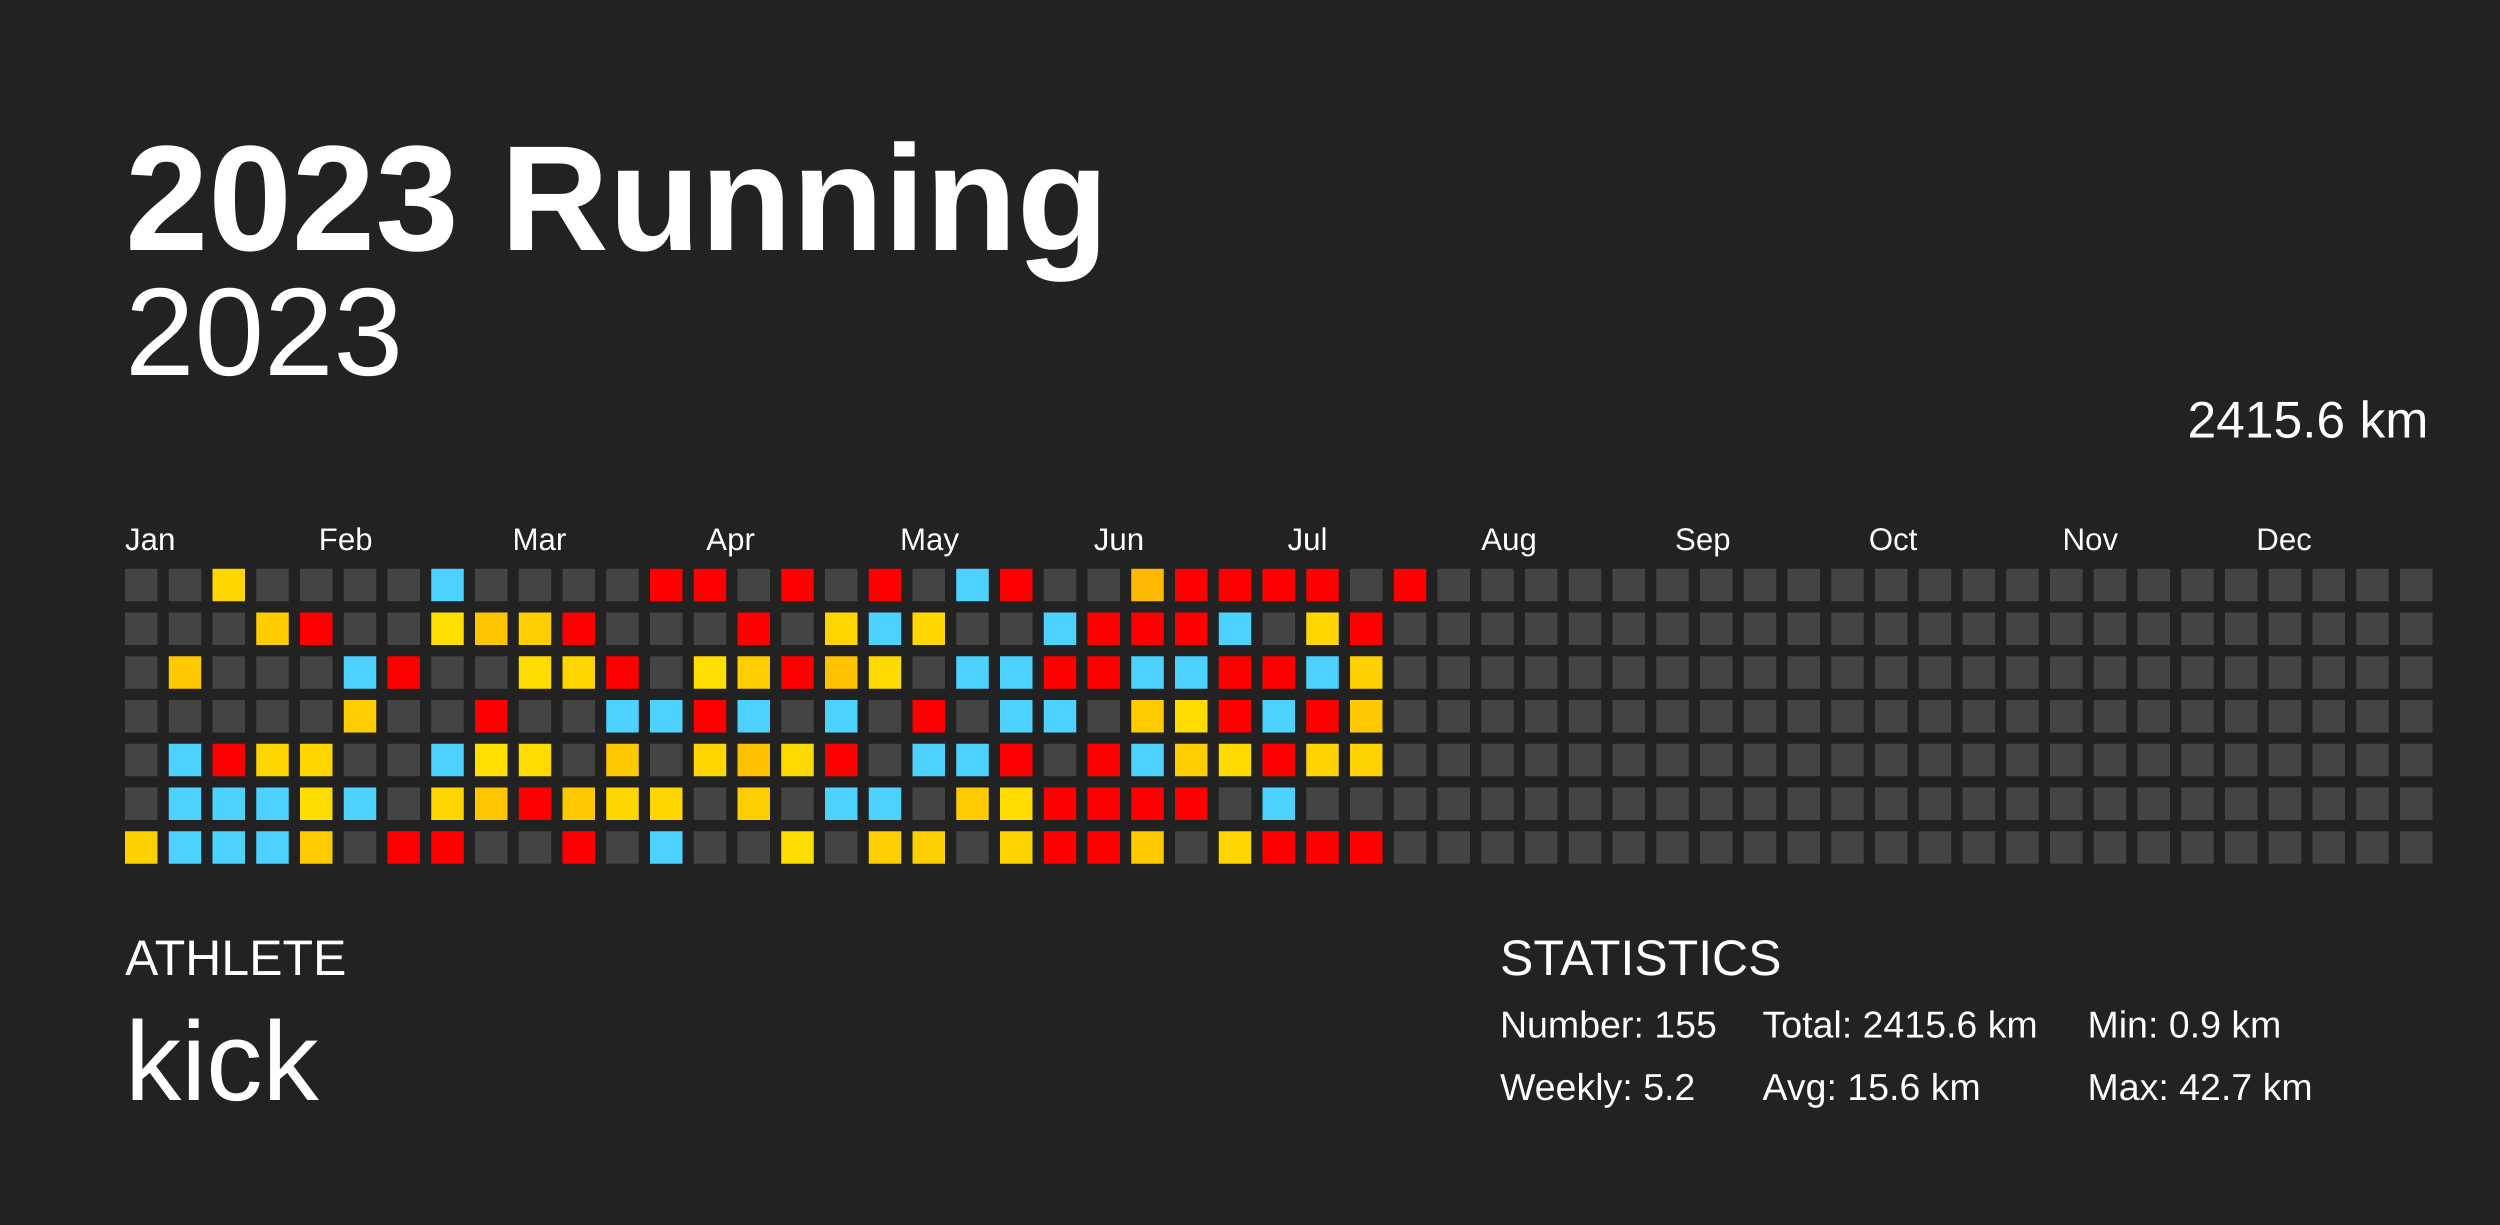
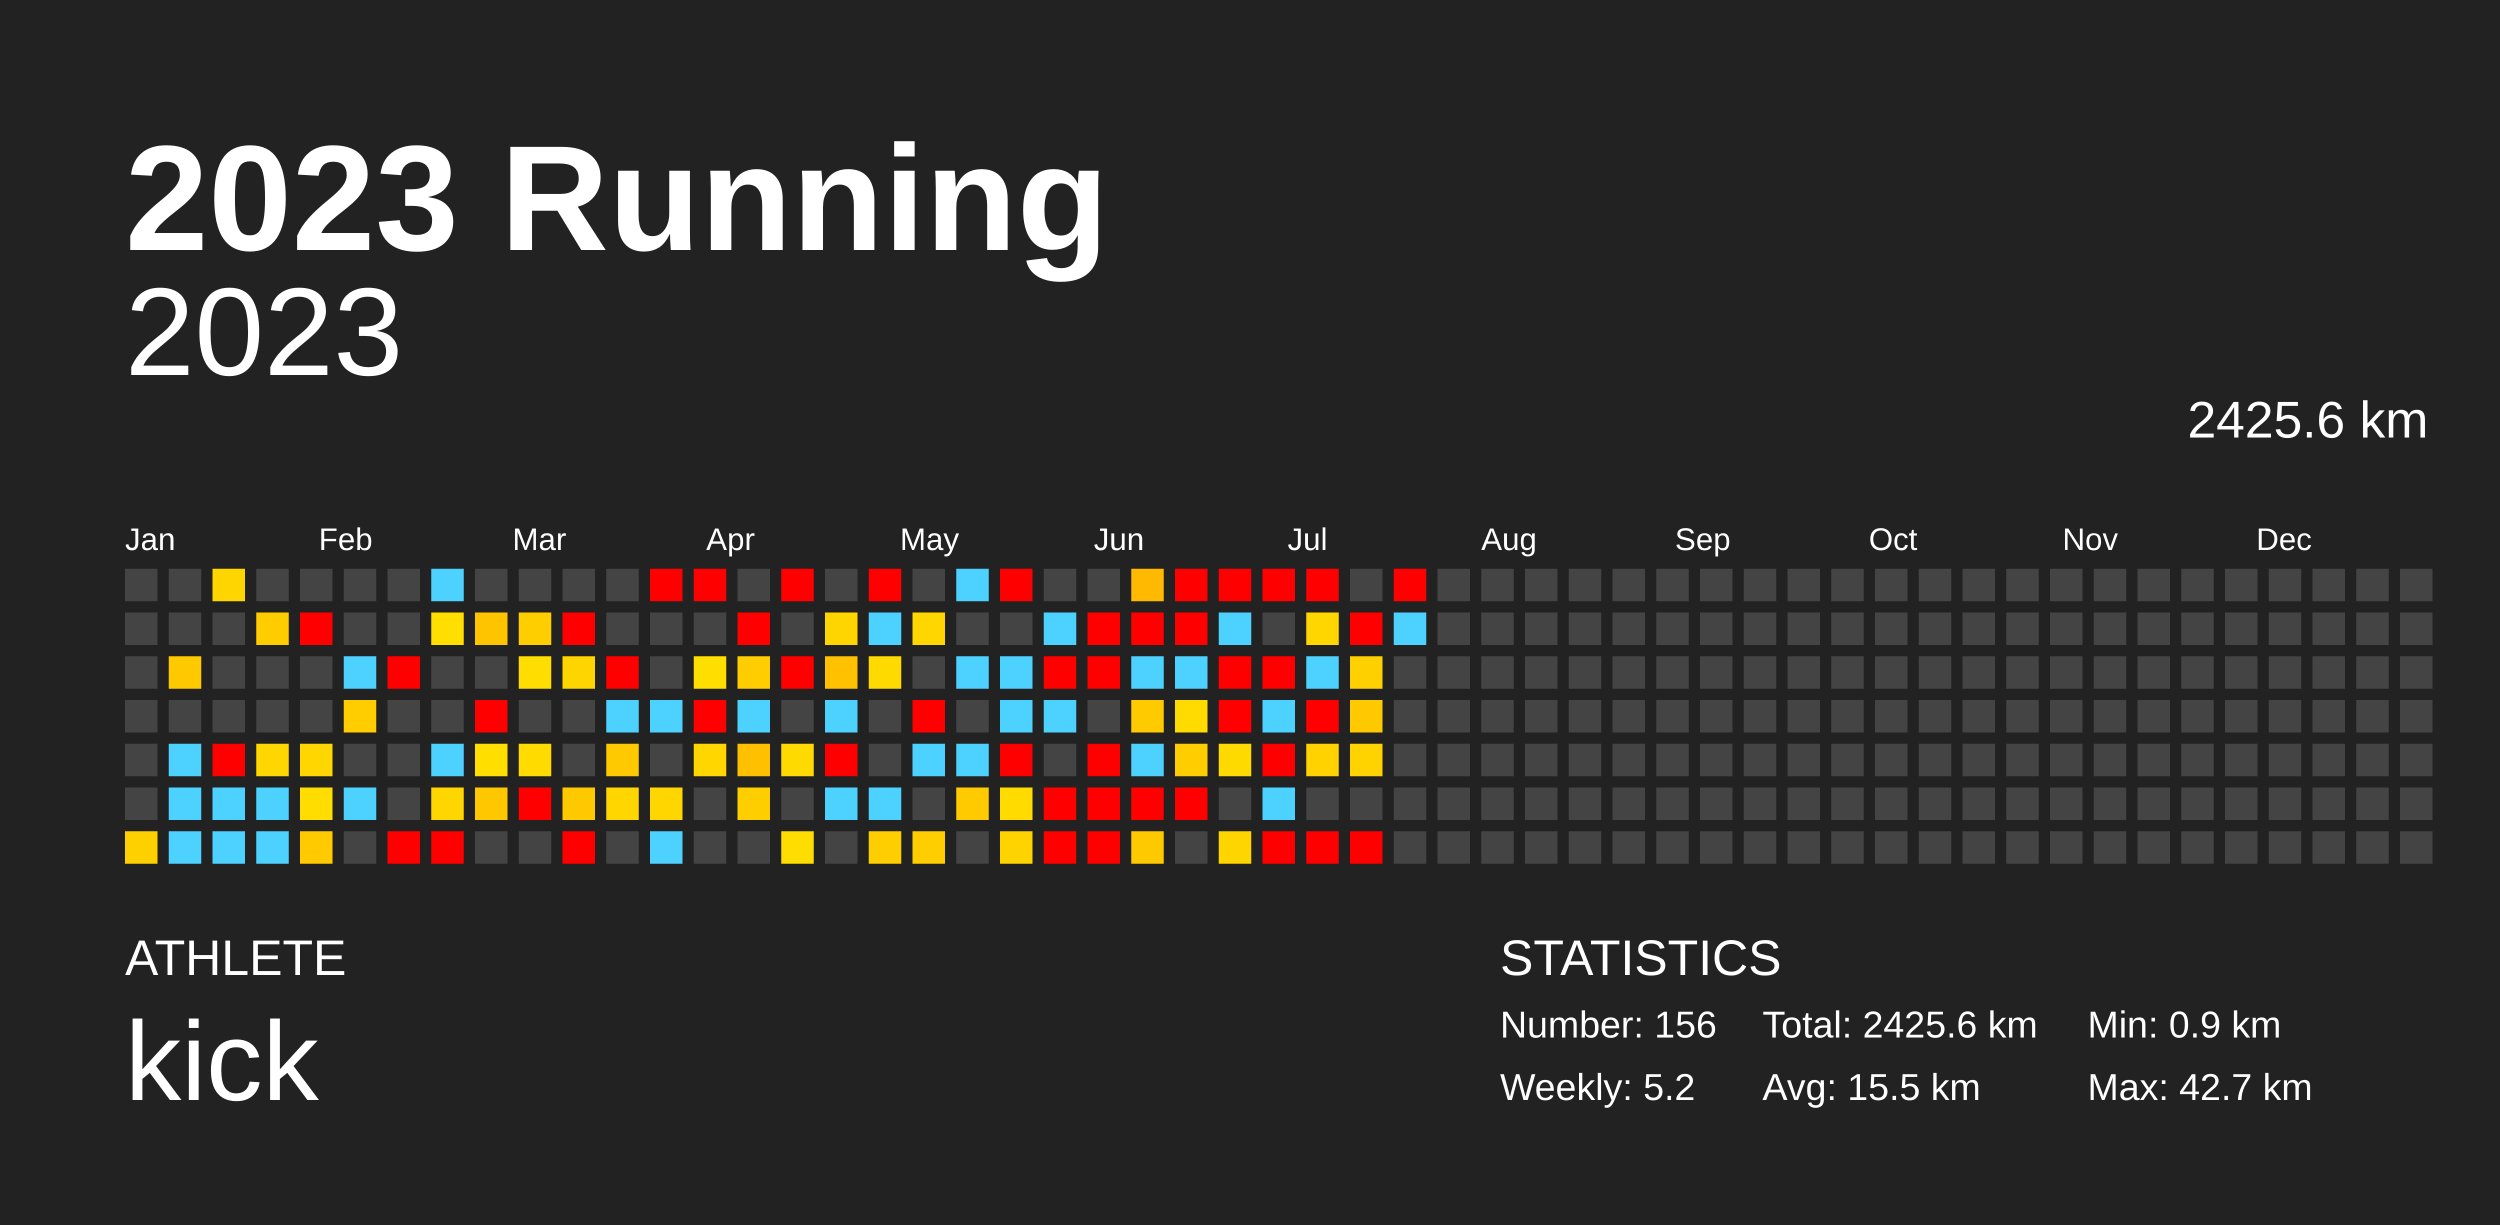
<svg xmlns="http://www.w3.org/2000/svg" baseProfile="full" height="98mm" version="1.1" viewBox="0,0,200,98" width="200mm">
  <defs />
  <rect fill="#222222" height="98" width="200" x="0" y="0" />
  <text fill="#FFFFFF" style="font-size:12px; font-family:Arial; font-weight:bold;" x="10" y="20">2023 Running</text>
  <text fill="#FFFFFF" style="font-size:4px; font-family:Arial" x="10" y="78">ATHLETE</text>
  <text fill="#FFFFFF" style="font-size:9px; font-family:Arial" x="10" y="88">kick</text>
  <text fill="#FFFFFF" style="font-size:4px; font-family:Arial" x="120" y="78">STATISTICS</text>
-   <text fill="#FFFFFF" style="font-size:3px; font-family:Arial" x="120" y="83">Number: 155</text>
+   <text fill="#FFFFFF" style="font-size:3px; font-family:Arial" x="120" y="83">Number: 156</text>
  <text fill="#FFFFFF" style="font-size:3px; font-family:Arial" x="120" y="88">Weekly: 5.2</text>
-   <text fill="#FFFFFF" style="font-size:3px; font-family:Arial" x="141" y="83">Total: 2415.6 km</text>
-   <text fill="#FFFFFF" style="font-size:3px; font-family:Arial" x="141" y="88">Avg: 15.6 km</text>
+   <text fill="#FFFFFF" style="font-size:3px; font-family:Arial" x="141" y="83">Total: 2425.6 km</text>
+   <text fill="#FFFFFF" style="font-size:3px; font-family:Arial" x="141" y="88">Avg: 15.5 km</text>
  <text fill="#FFFFFF" style="font-size:3px; font-family:Arial" x="167" y="83">Min: 0.9 km</text>
  <text fill="#FFFFFF" style="font-size:3px; font-family:Arial" x="167" y="88">Max: 42.7 km</text>
  <text alignment-baseline="hanging" fill="#FFFFFF" style="font-size:10.0px; font-family:Arial;" x="10" y="30">2023</text>
-   <text alignment-baseline="hanging" fill="#FFFFFF" style="font-size:4.125px; font-family:Arial;" x="175" y="35">2415.6 km</text>
+   <text alignment-baseline="hanging" fill="#FFFFFF" style="font-size:4.125px; font-family:Arial;" x="175" y="35">2425.6 km</text>
  <text fill="#FFFFFF" style="font-size:2.5px; font-family:Arial" x="10.0" y="44">Jan</text>
  <text fill="#FFFFFF" style="font-size:2.5px; font-family:Arial" x="25.5" y="44">Feb</text>
  <text fill="#FFFFFF" style="font-size:2.5px; font-family:Arial" x="41.0" y="44">Mar</text>
  <text fill="#FFFFFF" style="font-size:2.5px; font-family:Arial" x="56.5" y="44">Apr</text>
  <text fill="#FFFFFF" style="font-size:2.5px; font-family:Arial" x="72.0" y="44">May</text>
  <text fill="#FFFFFF" style="font-size:2.5px; font-family:Arial" x="87.5" y="44">Jun</text>
  <text fill="#FFFFFF" style="font-size:2.5px; font-family:Arial" x="103.0" y="44">Jul</text>
  <text fill="#FFFFFF" style="font-size:2.5px; font-family:Arial" x="118.5" y="44">Aug</text>
  <text fill="#FFFFFF" style="font-size:2.5px; font-family:Arial" x="134.0" y="44">Sep</text>
  <text fill="#FFFFFF" style="font-size:2.5px; font-family:Arial" x="149.5" y="44">Oct</text>
  <text fill="#FFFFFF" style="font-size:2.5px; font-family:Arial" x="165.0" y="44">Nov</text>
  <text fill="#FFFFFF" style="font-size:2.5px; font-family:Arial" x="180.5" y="44">Dec</text>
  <rect fill="#444444" height="2.6" width="2.6" x="10.0" y="45.5" />
  <rect fill="#444444" height="2.6" width="2.6" x="10.0" y="49.0" />
  <rect fill="#444444" height="2.6" width="2.6" x="10.0" y="52.5" />
  <rect fill="#444444" height="2.6" width="2.6" x="10.0" y="56.0" />
  <rect fill="#444444" height="2.6" width="2.6" x="10.0" y="59.5" />
  <rect fill="#444444" height="2.6" width="2.6" x="10.0" y="63.0" />
  <rect fill="#ffd000" height="2.6" width="2.6" x="10.0" y="66.5" />
  <rect fill="#444444" height="2.6" width="2.6" x="13.5" y="45.5" />
  <rect fill="#444444" height="2.6" width="2.6" x="13.5" y="49.0" />
  <rect fill="#ffc900" height="2.6" width="2.6" x="13.5" y="52.5" />
  <rect fill="#444444" height="2.6" width="2.6" x="13.5" y="56.0" />
  <rect fill="#4dd2ff" height="2.6" width="2.6" x="13.5" y="59.5" />
  <rect fill="#4dd2ff" height="2.6" width="2.6" x="13.5" y="63.0" />
  <rect fill="#4dd2ff" height="2.6" width="2.6" x="13.5" y="66.5" />
  <rect fill="#ffd500" height="2.6" width="2.6" x="17.0" y="45.5" />
  <rect fill="#444444" height="2.6" width="2.6" x="17.0" y="49.0" />
  <rect fill="#444444" height="2.6" width="2.6" x="17.0" y="52.5" />
  <rect fill="#444444" height="2.6" width="2.6" x="17.0" y="56.0" />
  <rect fill="red" height="2.6" width="2.6" x="17.0" y="59.5" />
  <rect fill="#4dd2ff" height="2.6" width="2.6" x="17.0" y="63.0" />
  <rect fill="#4dd2ff" height="2.6" width="2.6" x="17.0" y="66.5" />
  <rect fill="#444444" height="2.6" width="2.6" x="20.5" y="45.5" />
  <rect fill="#ffcc00" height="2.6" width="2.6" x="20.5" y="49.0" />
  <rect fill="#444444" height="2.6" width="2.6" x="20.5" y="52.5" />
  <rect fill="#444444" height="2.6" width="2.6" x="20.5" y="56.0" />
  <rect fill="#ffd600" height="2.6" width="2.6" x="20.5" y="59.5" />
  <rect fill="#4dd2ff" height="2.6" width="2.6" x="20.5" y="63.0" />
  <rect fill="#4dd2ff" height="2.6" width="2.6" x="20.5" y="66.5" />
  <rect fill="#444444" height="2.6" width="2.6" x="24.0" y="45.5" />
  <rect fill="red" height="2.6" width="2.6" x="24.0" y="49.0" />
  <rect fill="#444444" height="2.6" width="2.6" x="24.0" y="52.5" />
  <rect fill="#444444" height="2.6" width="2.6" x="24.0" y="56.0" />
  <rect fill="#ffd600" height="2.6" width="2.6" x="24.0" y="59.5" />
  <rect fill="#ffdd00" height="2.6" width="2.6" x="24.0" y="63.0" />
  <rect fill="#ffca00" height="2.6" width="2.6" x="24.0" y="66.5" />
  <rect fill="#444444" height="2.6" width="2.6" x="27.5" y="45.5" />
  <rect fill="#444444" height="2.6" width="2.6" x="27.5" y="49.0" />
  <rect fill="#4dd2ff" height="2.6" width="2.6" x="27.5" y="52.5" />
  <rect fill="#ffcd00" height="2.6" width="2.6" x="27.5" y="56.0" />
  <rect fill="#444444" height="2.6" width="2.6" x="27.5" y="59.5" />
  <rect fill="#4dd2ff" height="2.6" width="2.6" x="27.5" y="63.0" />
  <rect fill="#444444" height="2.6" width="2.6" x="27.5" y="66.5" />
  <rect fill="#444444" height="2.6" width="2.6" x="31.0" y="45.5" />
  <rect fill="#444444" height="2.6" width="2.6" x="31.0" y="49.0" />
  <rect fill="red" height="2.6" width="2.6" x="31.0" y="52.5" />
  <rect fill="#444444" height="2.6" width="2.6" x="31.0" y="56.0" />
  <rect fill="#444444" height="2.6" width="2.6" x="31.0" y="59.5" />
  <rect fill="#444444" height="2.6" width="2.6" x="31.0" y="63.0" />
  <rect fill="red" height="2.6" width="2.6" x="31.0" y="66.5" />
  <rect fill="#4dd2ff" height="2.6" width="2.6" x="34.5" y="45.5" />
  <rect fill="#ffde00" height="2.6" width="2.6" x="34.5" y="49.0" />
  <rect fill="#444444" height="2.6" width="2.6" x="34.5" y="52.5" />
  <rect fill="#444444" height="2.6" width="2.6" x="34.5" y="56.0" />
  <rect fill="#4dd2ff" height="2.6" width="2.6" x="34.5" y="59.5" />
  <rect fill="#ffd600" height="2.6" width="2.6" x="34.5" y="63.0" />
  <rect fill="red" height="2.6" width="2.6" x="34.5" y="66.5" />
  <rect fill="#444444" height="2.6" width="2.6" x="38.0" y="45.5" />
  <rect fill="#ffc400" height="2.6" width="2.6" x="38.0" y="49.0" />
  <rect fill="#444444" height="2.6" width="2.6" x="38.0" y="52.5" />
  <rect fill="red" height="2.6" width="2.6" x="38.0" y="56.0" />
  <rect fill="#ffde00" height="2.6" width="2.6" x="38.0" y="59.5" />
  <rect fill="#ffc700" height="2.6" width="2.6" x="38.0" y="63.0" />
  <rect fill="#444444" height="2.6" width="2.6" x="38.0" y="66.5" />
  <rect fill="#444444" height="2.6" width="2.6" x="41.5" y="45.5" />
  <rect fill="#ffce00" height="2.6" width="2.6" x="41.5" y="49.0" />
  <rect fill="#ffdd00" height="2.6" width="2.6" x="41.5" y="52.5" />
  <rect fill="#444444" height="2.6" width="2.6" x="41.5" y="56.0" />
  <rect fill="#ffdb00" height="2.6" width="2.6" x="41.5" y="59.5" />
  <rect fill="red" height="2.6" width="2.6" x="41.5" y="63.0" />
  <rect fill="#444444" height="2.6" width="2.6" x="41.5" y="66.5" />
  <rect fill="#444444" height="2.6" width="2.6" x="45.0" y="45.5" />
  <rect fill="red" height="2.6" width="2.6" x="45.0" y="49.0" />
  <rect fill="#ffd500" height="2.6" width="2.6" x="45.0" y="52.5" />
  <rect fill="#444444" height="2.6" width="2.6" x="45.0" y="56.0" />
  <rect fill="#444444" height="2.6" width="2.6" x="45.0" y="59.5" />
  <rect fill="#ffc900" height="2.6" width="2.6" x="45.0" y="63.0" />
  <rect fill="red" height="2.6" width="2.6" x="45.0" y="66.5" />
  <rect fill="#444444" height="2.6" width="2.6" x="48.5" y="45.5" />
  <rect fill="#444444" height="2.6" width="2.6" x="48.5" y="49.0" />
  <rect fill="red" height="2.6" width="2.6" x="48.5" y="52.5" />
  <rect fill="#4dd2ff" height="2.6" width="2.6" x="48.5" y="56.0" />
  <rect fill="#ffc900" height="2.6" width="2.6" x="48.5" y="59.5" />
  <rect fill="#ffd600" height="2.6" width="2.6" x="48.5" y="63.0" />
  <rect fill="#444444" height="2.6" width="2.6" x="48.5" y="66.5" />
  <rect fill="red" height="2.6" width="2.6" x="52.0" y="45.5" />
  <rect fill="#444444" height="2.6" width="2.6" x="52.0" y="49.0" />
  <rect fill="#444444" height="2.6" width="2.6" x="52.0" y="52.5" />
  <rect fill="#4dd2ff" height="2.6" width="2.6" x="52.0" y="56.0" />
  <rect fill="#444444" height="2.6" width="2.6" x="52.0" y="59.5" />
  <rect fill="#ffd600" height="2.6" width="2.6" x="52.0" y="63.0" />
  <rect fill="#4dd2ff" height="2.6" width="2.6" x="52.0" y="66.5" />
  <rect fill="red" height="2.6" width="2.6" x="55.5" y="45.5" />
  <rect fill="#444444" height="2.6" width="2.6" x="55.5" y="49.0" />
  <rect fill="#ffde00" height="2.6" width="2.6" x="55.5" y="52.5" />
  <rect fill="red" height="2.6" width="2.6" x="55.5" y="56.0" />
  <rect fill="#ffd600" height="2.6" width="2.6" x="55.5" y="59.5" />
  <rect fill="#444444" height="2.6" width="2.6" x="55.5" y="63.0" />
  <rect fill="#444444" height="2.6" width="2.6" x="55.5" y="66.5" />
  <rect fill="#444444" height="2.6" width="2.6" x="59.0" y="45.5" />
  <rect fill="red" height="2.6" width="2.6" x="59.0" y="49.0" />
  <rect fill="#ffcd00" height="2.6" width="2.6" x="59.0" y="52.5" />
  <rect fill="#4dd2ff" height="2.6" width="2.6" x="59.0" y="56.0" />
  <rect fill="#ffc000" height="2.6" width="2.6" x="59.0" y="59.5" />
  <rect fill="#ffce00" height="2.6" width="2.6" x="59.0" y="63.0" />
  <rect fill="#444444" height="2.6" width="2.6" x="59.0" y="66.5" />
  <rect fill="red" height="2.6" width="2.6" x="62.5" y="45.5" />
  <rect fill="#444444" height="2.6" width="2.6" x="62.5" y="49.0" />
  <rect fill="red" height="2.6" width="2.6" x="62.5" y="52.5" />
  <rect fill="#444444" height="2.6" width="2.6" x="62.5" y="56.0" />
  <rect fill="#ffda00" height="2.6" width="2.6" x="62.5" y="59.5" />
  <rect fill="#444444" height="2.6" width="2.6" x="62.5" y="63.0" />
  <rect fill="#ffdd00" height="2.6" width="2.6" x="62.5" y="66.5" />
  <rect fill="#444444" height="2.6" width="2.6" x="66.0" y="45.5" />
  <rect fill="#ffd500" height="2.6" width="2.6" x="66.0" y="49.0" />
  <rect fill="#ffc100" height="2.6" width="2.6" x="66.0" y="52.5" />
  <rect fill="#4dd2ff" height="2.6" width="2.6" x="66.0" y="56.0" />
  <rect fill="red" height="2.6" width="2.6" x="66.0" y="59.5" />
  <rect fill="#4dd2ff" height="2.6" width="2.6" x="66.0" y="63.0" />
  <rect fill="#444444" height="2.6" width="2.6" x="66.0" y="66.5" />
  <rect fill="red" height="2.6" width="2.6" x="69.5" y="45.5" />
  <rect fill="#4dd2ff" height="2.6" width="2.6" x="69.5" y="49.0" />
  <rect fill="#ffda00" height="2.6" width="2.6" x="69.5" y="52.5" />
  <rect fill="#444444" height="2.6" width="2.6" x="69.5" y="56.0" />
  <rect fill="#444444" height="2.6" width="2.6" x="69.5" y="59.5" />
  <rect fill="#4dd2ff" height="2.6" width="2.6" x="69.5" y="63.0" />
  <rect fill="#ffce00" height="2.6" width="2.6" x="69.5" y="66.5" />
  <rect fill="#444444" height="2.6" width="2.6" x="73.0" y="45.5" />
  <rect fill="#ffd600" height="2.6" width="2.6" x="73.0" y="49.0" />
  <rect fill="#444444" height="2.6" width="2.6" x="73.0" y="52.5" />
  <rect fill="red" height="2.6" width="2.6" x="73.0" y="56.0" />
  <rect fill="#4dd2ff" height="2.6" width="2.6" x="73.0" y="59.5" />
  <rect fill="#444444" height="2.6" width="2.6" x="73.0" y="63.0" />
  <rect fill="#ffce00" height="2.6" width="2.6" x="73.0" y="66.5" />
  <rect fill="#4dd2ff" height="2.6" width="2.6" x="76.5" y="45.5" />
  <rect fill="#444444" height="2.6" width="2.6" x="76.5" y="49.0" />
  <rect fill="#4dd2ff" height="2.6" width="2.6" x="76.5" y="52.5" />
  <rect fill="#444444" height="2.6" width="2.6" x="76.5" y="56.0" />
  <rect fill="#4dd2ff" height="2.6" width="2.6" x="76.5" y="59.5" />
  <rect fill="#ffca00" height="2.6" width="2.6" x="76.5" y="63.0" />
  <rect fill="#444444" height="2.6" width="2.6" x="76.5" y="66.5" />
  <rect fill="red" height="2.6" width="2.6" x="80.0" y="45.5" />
  <rect fill="#444444" height="2.6" width="2.6" x="80.0" y="49.0" />
  <rect fill="#4dd2ff" height="2.6" width="2.6" x="80.0" y="52.5" />
  <rect fill="#4dd2ff" height="2.6" width="2.6" x="80.0" y="56.0" />
  <rect fill="red" height="2.6" width="2.6" x="80.0" y="59.5" />
  <rect fill="#ffdb00" height="2.6" width="2.6" x="80.0" y="63.0" />
  <rect fill="#ffd300" height="2.6" width="2.6" x="80.0" y="66.5" />
  <rect fill="#444444" height="2.6" width="2.6" x="83.5" y="45.5" />
  <rect fill="#4dd2ff" height="2.6" width="2.6" x="83.5" y="49.0" />
  <rect fill="red" height="2.6" width="2.6" x="83.5" y="52.5" />
  <rect fill="#4dd2ff" height="2.6" width="2.6" x="83.5" y="56.0" />
  <rect fill="#444444" height="2.6" width="2.6" x="83.5" y="59.5" />
  <rect fill="red" height="2.6" width="2.6" x="83.5" y="63.0" />
  <rect fill="red" height="2.6" width="2.6" x="83.5" y="66.5" />
  <rect fill="#444444" height="2.6" width="2.6" x="87.0" y="45.5" />
  <rect fill="red" height="2.6" width="2.6" x="87.0" y="49.0" />
  <rect fill="red" height="2.6" width="2.6" x="87.0" y="52.5" />
  <rect fill="#444444" height="2.6" width="2.6" x="87.0" y="56.0" />
  <rect fill="red" height="2.6" width="2.6" x="87.0" y="59.5" />
  <rect fill="red" height="2.6" width="2.6" x="87.0" y="63.0" />
  <rect fill="red" height="2.6" width="2.6" x="87.0" y="66.5" />
  <rect fill="#ffb900" height="2.6" width="2.6" x="90.5" y="45.5" />
  <rect fill="red" height="2.6" width="2.6" x="90.5" y="49.0" />
  <rect fill="#4dd2ff" height="2.6" width="2.6" x="90.5" y="52.5" />
  <rect fill="#ffca00" height="2.6" width="2.6" x="90.5" y="56.0" />
  <rect fill="#4dd2ff" height="2.6" width="2.6" x="90.5" y="59.5" />
  <rect fill="red" height="2.6" width="2.6" x="90.5" y="63.0" />
  <rect fill="#ffc900" height="2.6" width="2.6" x="90.5" y="66.5" />
  <rect fill="red" height="2.6" width="2.6" x="94.0" y="45.5" />
  <rect fill="red" height="2.6" width="2.6" x="94.0" y="49.0" />
  <rect fill="#4dd2ff" height="2.6" width="2.6" x="94.0" y="52.5" />
  <rect fill="#ffdb00" height="2.6" width="2.6" x="94.0" y="56.0" />
  <rect fill="#ffcd00" height="2.6" width="2.6" x="94.0" y="59.5" />
  <rect fill="red" height="2.6" width="2.6" x="94.0" y="63.0" />
  <rect fill="#444444" height="2.6" width="2.6" x="94.0" y="66.5" />
  <rect fill="red" height="2.6" width="2.6" x="97.5" y="45.5" />
  <rect fill="#4dd2ff" height="2.6" width="2.6" x="97.5" y="49.0" />
  <rect fill="red" height="2.6" width="2.6" x="97.5" y="52.5" />
  <rect fill="red" height="2.6" width="2.6" x="97.5" y="56.0" />
  <rect fill="#ffda00" height="2.6" width="2.6" x="97.5" y="59.5" />
  <rect fill="#444444" height="2.6" width="2.6" x="97.5" y="63.0" />
  <rect fill="#ffd500" height="2.6" width="2.6" x="97.5" y="66.5" />
  <rect fill="red" height="2.6" width="2.6" x="101.0" y="45.5" />
  <rect fill="#444444" height="2.6" width="2.6" x="101.0" y="49.0" />
  <rect fill="red" height="2.6" width="2.6" x="101.0" y="52.5" />
  <rect fill="#4dd2ff" height="2.6" width="2.6" x="101.0" y="56.0" />
  <rect fill="red" height="2.6" width="2.6" x="101.0" y="59.5" />
  <rect fill="#4dd2ff" height="2.6" width="2.6" x="101.0" y="63.0" />
  <rect fill="red" height="2.6" width="2.6" x="101.0" y="66.5" />
  <rect fill="red" height="2.6" width="2.6" x="104.5" y="45.5" />
  <rect fill="#ffd600" height="2.6" width="2.6" x="104.5" y="49.0" />
  <rect fill="#4dd2ff" height="2.6" width="2.6" x="104.5" y="52.5" />
  <rect fill="red" height="2.6" width="2.6" x="104.5" y="56.0" />
  <rect fill="#ffd200" height="2.6" width="2.6" x="104.5" y="59.5" />
  <rect fill="#444444" height="2.6" width="2.6" x="104.5" y="63.0" />
  <rect fill="red" height="2.6" width="2.6" x="104.5" y="66.5" />
  <rect fill="#444444" height="2.6" width="2.6" x="108.0" y="45.5" />
  <rect fill="red" height="2.6" width="2.6" x="108.0" y="49.0" />
  <rect fill="#ffd000" height="2.6" width="2.6" x="108.0" y="52.5" />
  <rect fill="#ffc900" height="2.6" width="2.6" x="108.0" y="56.0" />
  <rect fill="#ffd300" height="2.6" width="2.6" x="108.0" y="59.5" />
  <rect fill="#444444" height="2.6" width="2.6" x="108.0" y="63.0" />
  <rect fill="red" height="2.6" width="2.6" x="108.0" y="66.5" />
  <rect fill="red" height="2.6" width="2.6" x="111.5" y="45.5" />
-   <rect fill="#444444" height="2.6" width="2.6" x="111.5" y="49.0" />
+   <rect fill="#4dd2ff" height="2.6" width="2.6" x="111.5" y="49.0" />
  <rect fill="#444444" height="2.6" width="2.6" x="111.5" y="52.5" />
  <rect fill="#444444" height="2.6" width="2.6" x="111.5" y="56.0" />
  <rect fill="#444444" height="2.6" width="2.6" x="111.5" y="59.5" />
  <rect fill="#444444" height="2.6" width="2.6" x="111.5" y="63.0" />
  <rect fill="#444444" height="2.6" width="2.6" x="111.5" y="66.5" />
  <rect fill="#444444" height="2.6" width="2.6" x="115.0" y="45.5" />
  <rect fill="#444444" height="2.6" width="2.6" x="115.0" y="49.0" />
  <rect fill="#444444" height="2.6" width="2.6" x="115.0" y="52.5" />
  <rect fill="#444444" height="2.6" width="2.6" x="115.0" y="56.0" />
  <rect fill="#444444" height="2.6" width="2.6" x="115.0" y="59.5" />
  <rect fill="#444444" height="2.6" width="2.6" x="115.0" y="63.0" />
  <rect fill="#444444" height="2.6" width="2.6" x="115.0" y="66.5" />
  <rect fill="#444444" height="2.6" width="2.6" x="118.5" y="45.5" />
  <rect fill="#444444" height="2.6" width="2.6" x="118.5" y="49.0" />
  <rect fill="#444444" height="2.6" width="2.6" x="118.5" y="52.5" />
  <rect fill="#444444" height="2.6" width="2.6" x="118.5" y="56.0" />
  <rect fill="#444444" height="2.6" width="2.6" x="118.5" y="59.5" />
  <rect fill="#444444" height="2.6" width="2.6" x="118.5" y="63.0" />
  <rect fill="#444444" height="2.6" width="2.6" x="118.5" y="66.5" />
  <rect fill="#444444" height="2.6" width="2.6" x="122.0" y="45.5" />
  <rect fill="#444444" height="2.6" width="2.6" x="122.0" y="49.0" />
  <rect fill="#444444" height="2.6" width="2.6" x="122.0" y="52.5" />
  <rect fill="#444444" height="2.6" width="2.6" x="122.0" y="56.0" />
  <rect fill="#444444" height="2.6" width="2.6" x="122.0" y="59.5" />
  <rect fill="#444444" height="2.6" width="2.6" x="122.0" y="63.0" />
  <rect fill="#444444" height="2.6" width="2.6" x="122.0" y="66.5" />
  <rect fill="#444444" height="2.6" width="2.6" x="125.5" y="45.5" />
  <rect fill="#444444" height="2.6" width="2.6" x="125.5" y="49.0" />
  <rect fill="#444444" height="2.6" width="2.6" x="125.5" y="52.5" />
  <rect fill="#444444" height="2.6" width="2.6" x="125.5" y="56.0" />
  <rect fill="#444444" height="2.6" width="2.6" x="125.5" y="59.5" />
  <rect fill="#444444" height="2.6" width="2.6" x="125.5" y="63.0" />
  <rect fill="#444444" height="2.6" width="2.6" x="125.5" y="66.5" />
  <rect fill="#444444" height="2.6" width="2.6" x="129.0" y="45.5" />
  <rect fill="#444444" height="2.6" width="2.6" x="129.0" y="49.0" />
  <rect fill="#444444" height="2.6" width="2.6" x="129.0" y="52.5" />
  <rect fill="#444444" height="2.6" width="2.6" x="129.0" y="56.0" />
  <rect fill="#444444" height="2.6" width="2.6" x="129.0" y="59.5" />
  <rect fill="#444444" height="2.6" width="2.6" x="129.0" y="63.0" />
  <rect fill="#444444" height="2.6" width="2.6" x="129.0" y="66.5" />
  <rect fill="#444444" height="2.6" width="2.6" x="132.5" y="45.5" />
  <rect fill="#444444" height="2.6" width="2.6" x="132.5" y="49.0" />
  <rect fill="#444444" height="2.6" width="2.6" x="132.5" y="52.5" />
  <rect fill="#444444" height="2.6" width="2.6" x="132.5" y="56.0" />
  <rect fill="#444444" height="2.6" width="2.6" x="132.5" y="59.5" />
  <rect fill="#444444" height="2.6" width="2.6" x="132.5" y="63.0" />
  <rect fill="#444444" height="2.6" width="2.6" x="132.5" y="66.5" />
  <rect fill="#444444" height="2.6" width="2.6" x="136.0" y="45.5" />
  <rect fill="#444444" height="2.6" width="2.6" x="136.0" y="49.0" />
  <rect fill="#444444" height="2.6" width="2.6" x="136.0" y="52.5" />
  <rect fill="#444444" height="2.6" width="2.6" x="136.0" y="56.0" />
  <rect fill="#444444" height="2.6" width="2.6" x="136.0" y="59.5" />
  <rect fill="#444444" height="2.6" width="2.6" x="136.0" y="63.0" />
  <rect fill="#444444" height="2.6" width="2.6" x="136.0" y="66.5" />
  <rect fill="#444444" height="2.6" width="2.6" x="139.5" y="45.5" />
  <rect fill="#444444" height="2.6" width="2.6" x="139.5" y="49.0" />
  <rect fill="#444444" height="2.6" width="2.6" x="139.5" y="52.5" />
  <rect fill="#444444" height="2.6" width="2.6" x="139.5" y="56.0" />
  <rect fill="#444444" height="2.6" width="2.6" x="139.5" y="59.5" />
  <rect fill="#444444" height="2.6" width="2.6" x="139.5" y="63.0" />
  <rect fill="#444444" height="2.6" width="2.6" x="139.5" y="66.5" />
  <rect fill="#444444" height="2.6" width="2.6" x="143.0" y="45.5" />
  <rect fill="#444444" height="2.6" width="2.6" x="143.0" y="49.0" />
  <rect fill="#444444" height="2.6" width="2.6" x="143.0" y="52.5" />
  <rect fill="#444444" height="2.6" width="2.6" x="143.0" y="56.0" />
  <rect fill="#444444" height="2.6" width="2.6" x="143.0" y="59.5" />
  <rect fill="#444444" height="2.6" width="2.6" x="143.0" y="63.0" />
  <rect fill="#444444" height="2.6" width="2.6" x="143.0" y="66.5" />
  <rect fill="#444444" height="2.6" width="2.6" x="146.5" y="45.5" />
  <rect fill="#444444" height="2.6" width="2.6" x="146.5" y="49.0" />
  <rect fill="#444444" height="2.6" width="2.6" x="146.5" y="52.5" />
  <rect fill="#444444" height="2.6" width="2.6" x="146.5" y="56.0" />
  <rect fill="#444444" height="2.6" width="2.6" x="146.5" y="59.5" />
  <rect fill="#444444" height="2.6" width="2.6" x="146.5" y="63.0" />
  <rect fill="#444444" height="2.6" width="2.6" x="146.5" y="66.5" />
  <rect fill="#444444" height="2.6" width="2.6" x="150.0" y="45.5" />
  <rect fill="#444444" height="2.6" width="2.6" x="150.0" y="49.0" />
  <rect fill="#444444" height="2.6" width="2.6" x="150.0" y="52.5" />
  <rect fill="#444444" height="2.6" width="2.6" x="150.0" y="56.0" />
  <rect fill="#444444" height="2.6" width="2.6" x="150.0" y="59.5" />
  <rect fill="#444444" height="2.6" width="2.6" x="150.0" y="63.0" />
  <rect fill="#444444" height="2.6" width="2.6" x="150.0" y="66.5" />
  <rect fill="#444444" height="2.6" width="2.6" x="153.5" y="45.5" />
  <rect fill="#444444" height="2.6" width="2.6" x="153.5" y="49.0" />
  <rect fill="#444444" height="2.6" width="2.6" x="153.5" y="52.5" />
  <rect fill="#444444" height="2.6" width="2.6" x="153.5" y="56.0" />
  <rect fill="#444444" height="2.6" width="2.6" x="153.5" y="59.5" />
  <rect fill="#444444" height="2.6" width="2.6" x="153.5" y="63.0" />
  <rect fill="#444444" height="2.6" width="2.6" x="153.5" y="66.5" />
  <rect fill="#444444" height="2.6" width="2.6" x="157.0" y="45.5" />
  <rect fill="#444444" height="2.6" width="2.6" x="157.0" y="49.0" />
  <rect fill="#444444" height="2.6" width="2.6" x="157.0" y="52.5" />
  <rect fill="#444444" height="2.6" width="2.6" x="157.0" y="56.0" />
  <rect fill="#444444" height="2.6" width="2.6" x="157.0" y="59.5" />
  <rect fill="#444444" height="2.6" width="2.6" x="157.0" y="63.0" />
  <rect fill="#444444" height="2.6" width="2.6" x="157.0" y="66.5" />
  <rect fill="#444444" height="2.6" width="2.6" x="160.5" y="45.5" />
  <rect fill="#444444" height="2.6" width="2.6" x="160.5" y="49.0" />
  <rect fill="#444444" height="2.6" width="2.6" x="160.5" y="52.5" />
  <rect fill="#444444" height="2.6" width="2.6" x="160.5" y="56.0" />
  <rect fill="#444444" height="2.6" width="2.6" x="160.5" y="59.5" />
  <rect fill="#444444" height="2.6" width="2.6" x="160.5" y="63.0" />
  <rect fill="#444444" height="2.6" width="2.6" x="160.5" y="66.5" />
  <rect fill="#444444" height="2.6" width="2.6" x="164.0" y="45.5" />
  <rect fill="#444444" height="2.6" width="2.6" x="164.0" y="49.0" />
  <rect fill="#444444" height="2.6" width="2.6" x="164.0" y="52.5" />
  <rect fill="#444444" height="2.6" width="2.6" x="164.0" y="56.0" />
  <rect fill="#444444" height="2.6" width="2.6" x="164.0" y="59.5" />
  <rect fill="#444444" height="2.6" width="2.6" x="164.0" y="63.0" />
  <rect fill="#444444" height="2.6" width="2.6" x="164.0" y="66.5" />
  <rect fill="#444444" height="2.6" width="2.6" x="167.5" y="45.5" />
  <rect fill="#444444" height="2.6" width="2.6" x="167.5" y="49.0" />
  <rect fill="#444444" height="2.6" width="2.6" x="167.5" y="52.5" />
  <rect fill="#444444" height="2.6" width="2.6" x="167.5" y="56.0" />
  <rect fill="#444444" height="2.6" width="2.6" x="167.5" y="59.5" />
  <rect fill="#444444" height="2.6" width="2.6" x="167.5" y="63.0" />
  <rect fill="#444444" height="2.6" width="2.6" x="167.5" y="66.5" />
  <rect fill="#444444" height="2.6" width="2.6" x="171.0" y="45.5" />
  <rect fill="#444444" height="2.6" width="2.6" x="171.0" y="49.0" />
  <rect fill="#444444" height="2.6" width="2.6" x="171.0" y="52.5" />
  <rect fill="#444444" height="2.6" width="2.6" x="171.0" y="56.0" />
  <rect fill="#444444" height="2.6" width="2.6" x="171.0" y="59.5" />
  <rect fill="#444444" height="2.6" width="2.6" x="171.0" y="63.0" />
  <rect fill="#444444" height="2.6" width="2.6" x="171.0" y="66.5" />
  <rect fill="#444444" height="2.6" width="2.6" x="174.5" y="45.5" />
  <rect fill="#444444" height="2.6" width="2.6" x="174.5" y="49.0" />
  <rect fill="#444444" height="2.6" width="2.6" x="174.5" y="52.5" />
  <rect fill="#444444" height="2.6" width="2.6" x="174.5" y="56.0" />
  <rect fill="#444444" height="2.6" width="2.6" x="174.5" y="59.5" />
  <rect fill="#444444" height="2.6" width="2.6" x="174.5" y="63.0" />
  <rect fill="#444444" height="2.6" width="2.6" x="174.5" y="66.5" />
  <rect fill="#444444" height="2.6" width="2.6" x="178.0" y="45.5" />
  <rect fill="#444444" height="2.6" width="2.6" x="178.0" y="49.0" />
  <rect fill="#444444" height="2.6" width="2.6" x="178.0" y="52.5" />
  <rect fill="#444444" height="2.6" width="2.6" x="178.0" y="56.0" />
  <rect fill="#444444" height="2.6" width="2.6" x="178.0" y="59.5" />
  <rect fill="#444444" height="2.6" width="2.6" x="178.0" y="63.0" />
  <rect fill="#444444" height="2.6" width="2.6" x="178.0" y="66.5" />
  <rect fill="#444444" height="2.6" width="2.6" x="181.5" y="45.5" />
  <rect fill="#444444" height="2.6" width="2.6" x="181.5" y="49.0" />
  <rect fill="#444444" height="2.6" width="2.6" x="181.5" y="52.5" />
  <rect fill="#444444" height="2.6" width="2.6" x="181.5" y="56.0" />
  <rect fill="#444444" height="2.6" width="2.6" x="181.5" y="59.5" />
  <rect fill="#444444" height="2.6" width="2.6" x="181.5" y="63.0" />
  <rect fill="#444444" height="2.6" width="2.6" x="181.5" y="66.5" />
  <rect fill="#444444" height="2.6" width="2.6" x="185.0" y="45.5" />
  <rect fill="#444444" height="2.6" width="2.6" x="185.0" y="49.0" />
  <rect fill="#444444" height="2.6" width="2.6" x="185.0" y="52.5" />
  <rect fill="#444444" height="2.6" width="2.6" x="185.0" y="56.0" />
  <rect fill="#444444" height="2.6" width="2.6" x="185.0" y="59.5" />
  <rect fill="#444444" height="2.6" width="2.6" x="185.0" y="63.0" />
  <rect fill="#444444" height="2.6" width="2.6" x="185.0" y="66.5" />
  <rect fill="#444444" height="2.6" width="2.6" x="188.5" y="45.5" />
  <rect fill="#444444" height="2.6" width="2.6" x="188.5" y="49.0" />
  <rect fill="#444444" height="2.6" width="2.6" x="188.5" y="52.5" />
  <rect fill="#444444" height="2.6" width="2.6" x="188.5" y="56.0" />
  <rect fill="#444444" height="2.6" width="2.6" x="188.5" y="59.5" />
  <rect fill="#444444" height="2.6" width="2.6" x="188.5" y="63.0" />
  <rect fill="#444444" height="2.6" width="2.6" x="188.5" y="66.5" />
  <rect fill="#444444" height="2.6" width="2.6" x="192.0" y="45.5" />
  <rect fill="#444444" height="2.6" width="2.6" x="192.0" y="49.0" />
  <rect fill="#444444" height="2.6" width="2.6" x="192.0" y="52.5" />
  <rect fill="#444444" height="2.6" width="2.6" x="192.0" y="56.0" />
  <rect fill="#444444" height="2.6" width="2.6" x="192.0" y="59.5" />
  <rect fill="#444444" height="2.6" width="2.6" x="192.0" y="63.0" />
  <rect fill="#444444" height="2.6" width="2.6" x="192.0" y="66.5" />
</svg>
